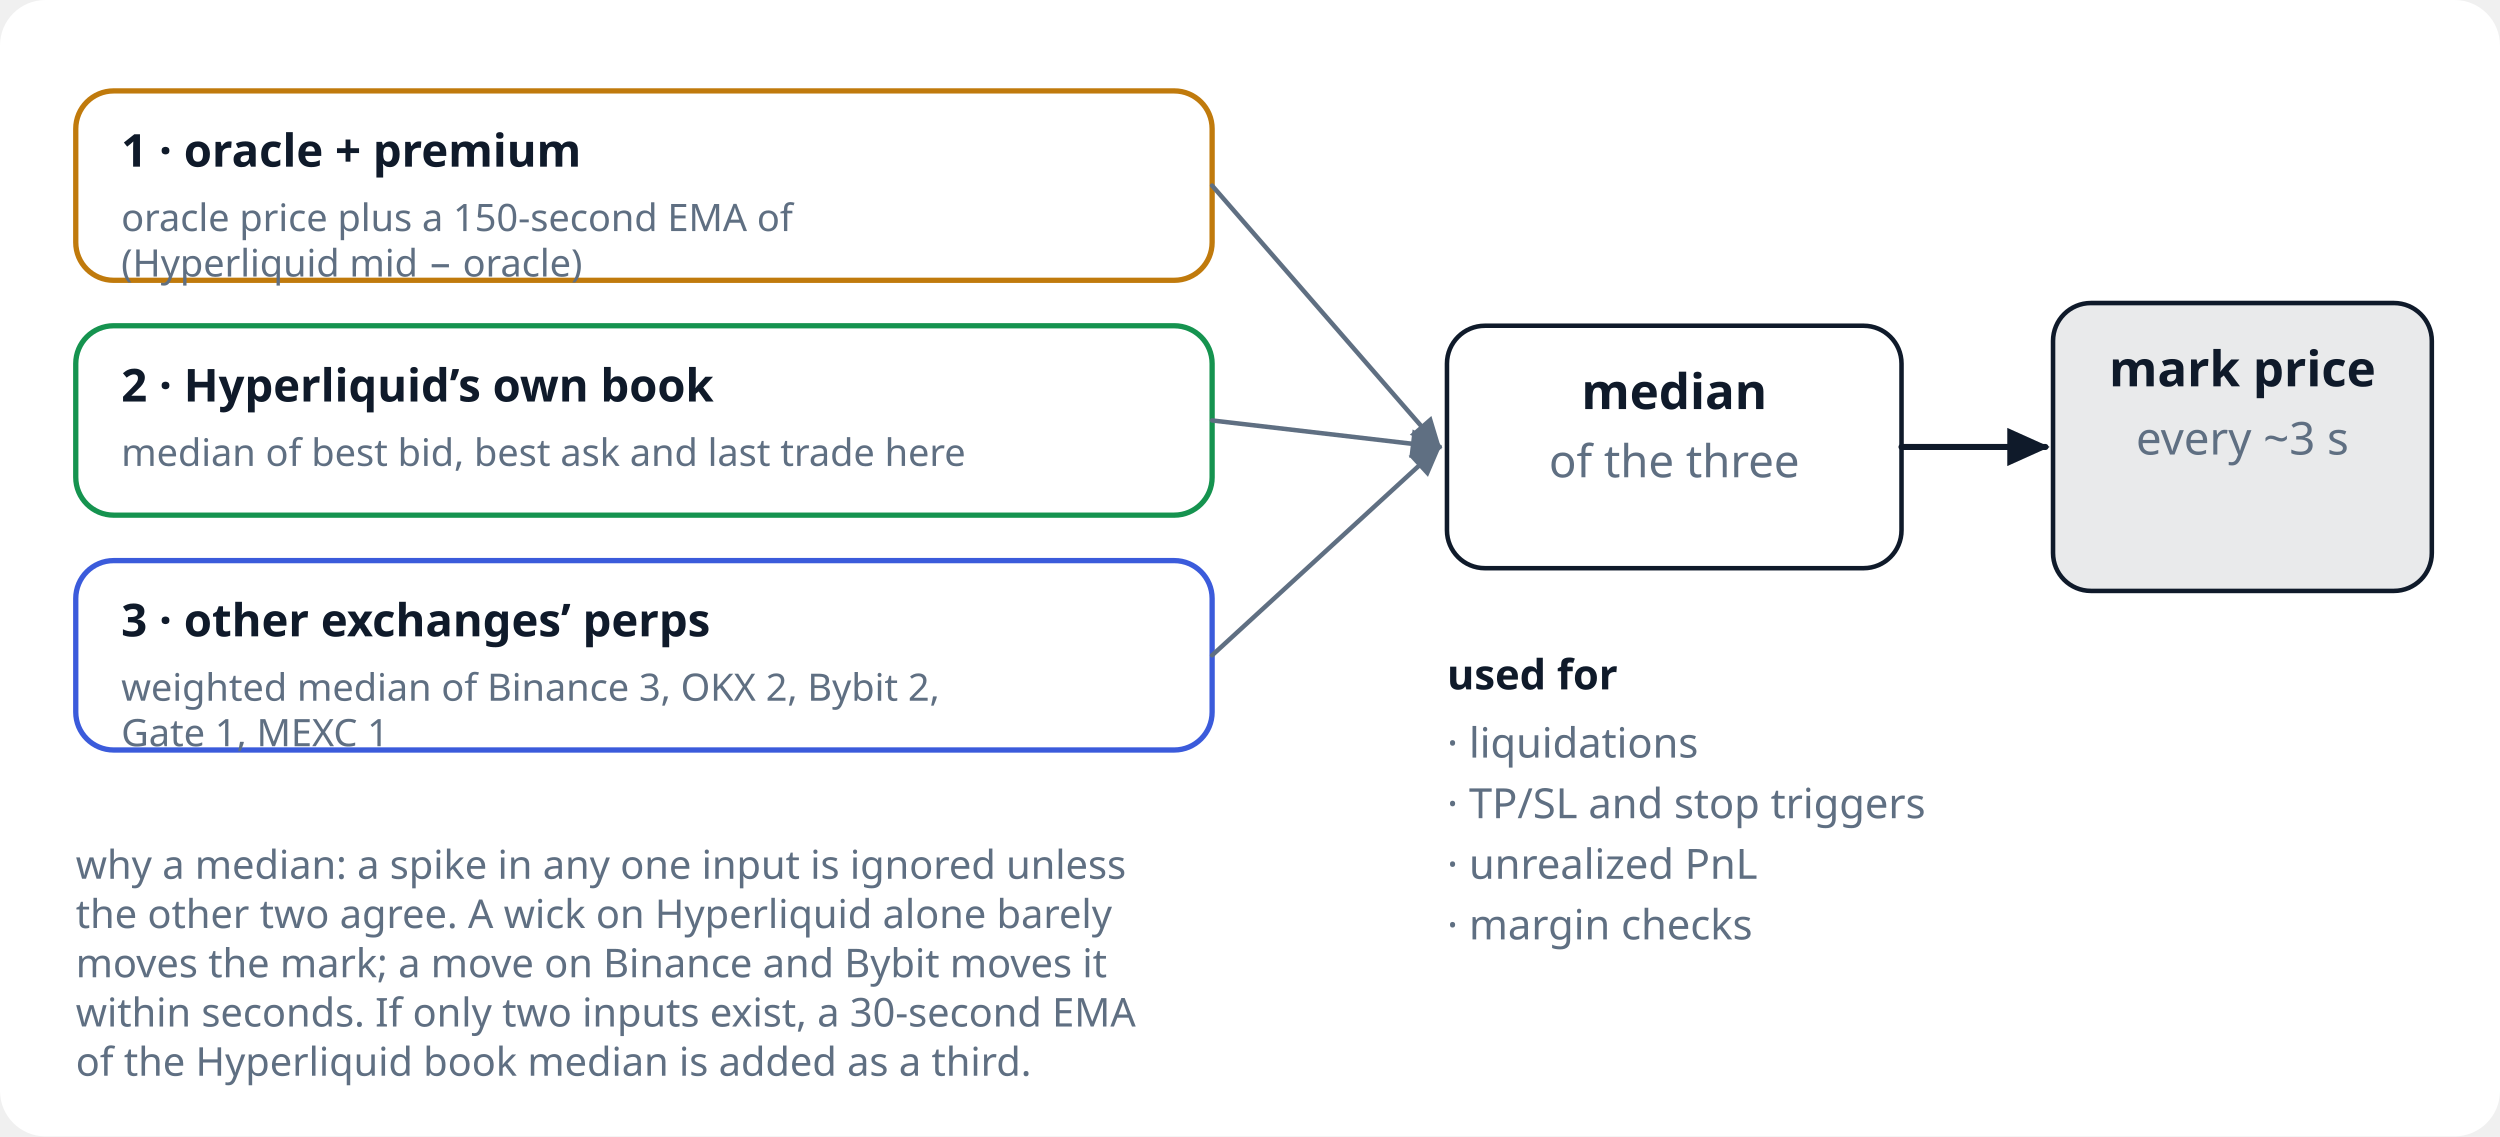
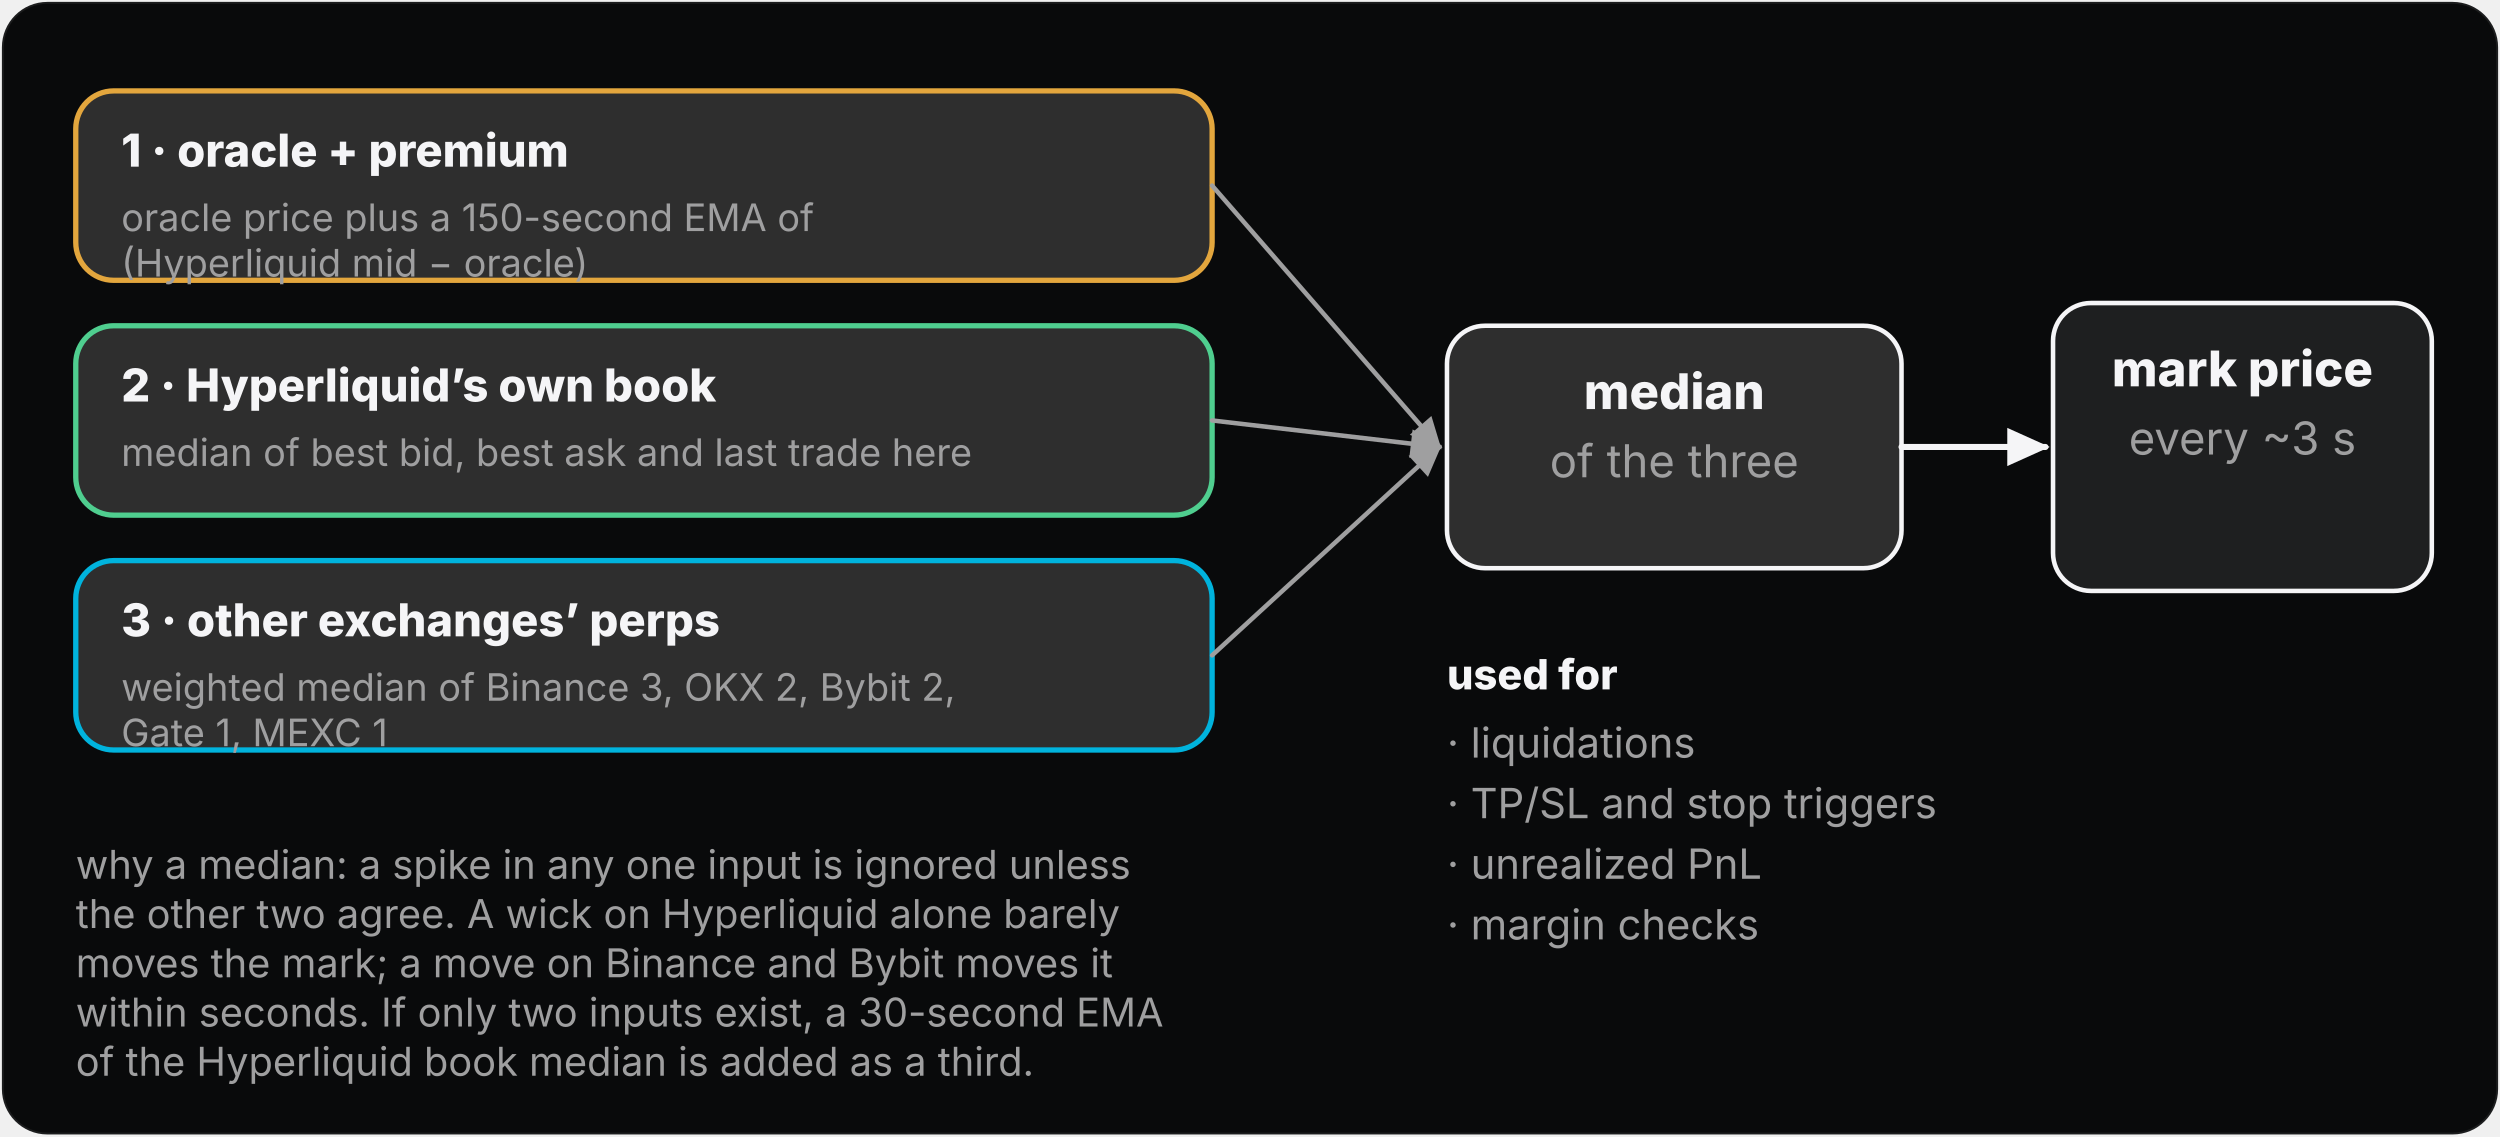
- <svg xmlns="http://www.w3.org/2000/svg" viewBox="0 0 660 300" role="img" aria-label="Three estimates feed the mark price: the oracle plus a smoothed Hyperliquid premium, the median of Hyperliquid’s best bid, best ask and last trade, and a weighted median of the big exchanges’ perp prices; the mark is the median of the three" style="font-family:Manrope, 'Segoe UI', system-ui, -apple-system, sans-serif;font-size:13px" data-w="660">
-   <rect x="0" y="0" width="660" height="300" rx="12" style="fill:#ffffff" />
+ <svg xmlns="http://www.w3.org/2000/svg" viewBox="0 0 660 300" role="img" aria-label="Three estimates feed the mark price: the oracle plus a smoothed Hyperliquid premium, the median of Hyperliquid’s best bid, best ask and last trade, and a weighted median of the big exchanges’ perp prices; the mark is the median of the three" style="font-family:Inter, 'Segoe UI', system-ui, -apple-system, sans-serif;font-size:13px" data-w="660">
+   <rect x="0.5" y="0.5" width="659" height="299" rx="12" style="fill:#090a0b;stroke:rgba(255,255,255,.08);stroke-width:1" />
  <defs>
    <marker id="fg31-ink" viewBox="0 0 10 10" refX="9" refY="5" markerWidth="7" markerHeight="7" orient="auto-start-reverse">
-       <path d="M0 0.5 L10 5 L0 9.5 z" style="fill:#0f1a2a" />
+       <path d="M0 0.5 L10 5 L0 9.5 z" style="fill:#f5f5f7" />
    </marker>
    <marker id="fg31-muted" viewBox="0 0 10 10" refX="9" refY="5" markerWidth="7" markerHeight="7" orient="auto-start-reverse">
-       <path d="M0 0.5 L10 5 L0 9.5 z" style="fill:#5f6f82" />
+       <path d="M0 0.5 L10 5 L0 9.5 z" style="fill:#9f9fa0" />
    </marker>
    <marker id="fg31-bid" viewBox="0 0 10 10" refX="9" refY="5" markerWidth="7" markerHeight="7" orient="auto-start-reverse">
-       <path d="M0 0.5 L10 5 L0 9.5 z" style="fill:#15934f" />
+       <path d="M0 0.5 L10 5 L0 9.5 z" style="fill:#4fce8f" />
    </marker>
    <marker id="fg31-ask" viewBox="0 0 10 10" refX="9" refY="5" markerWidth="7" markerHeight="7" orient="auto-start-reverse">
-       <path d="M0 0.5 L10 5 L0 9.5 z" style="fill:#d0392b" />
+       <path d="M0 0.5 L10 5 L0 9.5 z" style="fill:#f47067" />
    </marker>
    <marker id="fg31-you" viewBox="0 0 10 10" refX="9" refY="5" markerWidth="7" markerHeight="7" orient="auto-start-reverse">
-       <path d="M0 0.5 L10 5 L0 9.5 z" style="fill:#3b5bdb" />
+       <path d="M0 0.5 L10 5 L0 9.5 z" style="fill:#00b3dd" />
    </marker>
    <marker id="fg31-oracle" viewBox="0 0 10 10" refX="9" refY="5" markerWidth="7" markerHeight="7" orient="auto-start-reverse">
-       <path d="M0 0.5 L10 5 L0 9.5 z" style="fill:#c07a0c" />
+       <path d="M0 0.5 L10 5 L0 9.5 z" style="fill:#e3a63d" />
    </marker>
    <marker id="fg31-mint" viewBox="0 0 10 10" refX="9" refY="5" markerWidth="7" markerHeight="7" orient="auto-start-reverse">
-       <path d="M0 0.5 L10 5 L0 9.5 z" style="fill:#0e9a86" />
+       <path d="M0 0.5 L10 5 L0 9.5 z" style="fill:#ffffff" />
    </marker>
  </defs>
-   <rect x="20" y="24" width="300" height="50" rx="10" style="fill:#ffffff;stroke:#c07a0c;stroke-width:1.4" />
-   <text x="32" y="44" style="fill:#0f1a2a;font-size:12px;font-weight:800">1 · oracle + premium</text>
-   <text x="32" y="61" style="fill:#5f6f82;font-size:10px">oracle price plus a 150-second EMA of</text>
-   <text x="32" y="73" style="fill:#5f6f82;font-size:10px">(Hyperliquid mid − oracle)</text>
-   <line x1="320" y1="49" x2="380" y2="118" marker-end="url(#fg31-muted)" style="stroke:#5f6f82;stroke-width:1.2;stroke-linecap:round" />
-   <rect x="20" y="86" width="300" height="50" rx="10" style="fill:#ffffff;stroke:#15934f;stroke-width:1.4" />
-   <text x="32" y="106" style="fill:#0f1a2a;font-size:12px;font-weight:800">2 · Hyperliquid’s own book</text>
-   <text x="32" y="123" style="fill:#5f6f82;font-size:10px">median of best bid, best ask and last trade here</text>
-   <line x1="320" y1="111" x2="380" y2="118" marker-end="url(#fg31-muted)" style="stroke:#5f6f82;stroke-width:1.2;stroke-linecap:round" />
-   <rect x="20" y="148" width="300" height="50" rx="10" style="fill:#ffffff;stroke:#3b5bdb;stroke-width:1.4" />
-   <text x="32" y="168" style="fill:#0f1a2a;font-size:12px;font-weight:800">3 · other exchanges’ perps</text>
-   <text x="32" y="185" style="fill:#5f6f82;font-size:10px">weighted median of Binance 3, OKX 2, Bybit 2,</text>
-   <text x="32" y="197" style="fill:#5f6f82;font-size:10px">Gate 1, MEXC 1</text>
-   <line x1="320" y1="173" x2="380" y2="118" marker-end="url(#fg31-muted)" style="stroke:#5f6f82;stroke-width:1.2;stroke-linecap:round" />
-   <rect x="382" y="86" width="120" height="64" rx="10" style="fill:#ffffff;stroke:#0f1a2a;stroke-width:1.2" />
-   <text x="442" y="108" text-anchor="middle" style="fill:#0f1a2a;font-size:13px;font-weight:800">median</text>
-   <text x="442" y="126" text-anchor="middle" style="fill:#5f6f82;font-size:12px">of the three</text>
-   <line x1="502" y1="118" x2="540" y2="118" marker-end="url(#fg31-ink)" style="stroke:#0f1a2a;stroke-width:1.6;stroke-linecap:round" />
-   <rect x="542" y="80" width="100" height="76" rx="10" style="fill:rgba(15,26,42,.09);stroke:#0f1a2a;stroke-width:1.2" />
-   <text x="592" y="102" text-anchor="middle" style="fill:#0f1a2a;font-size:13px;font-weight:800">mark price</text>
-   <text x="592" y="120" text-anchor="middle" style="fill:#5f6f82;font-size:12px">every ~3 s</text>
-   <text x="382" y="182" style="fill:#0f1a2a;font-size:11px;font-weight:800">used for</text>
-   <text x="382" y="200" style="fill:#5f6f82;font-size:11px">· liquidations</text>
-   <text x="382" y="216" style="fill:#5f6f82;font-size:11px">· TP/SL and stop triggers</text>
-   <text x="382" y="232" style="fill:#5f6f82;font-size:11px">· unrealized PnL</text>
-   <text x="382" y="248" style="fill:#5f6f82;font-size:11px">· margin checks</text>
-   <text x="20" y="232" style="fill:#5f6f82;font-size:10.5px">why a median: a spike in any one input is ignored unless</text>
-   <text x="20" y="245" style="fill:#5f6f82;font-size:10.5px">the other two agree. A wick on Hyperliquid alone barely</text>
-   <text x="20" y="258" style="fill:#5f6f82;font-size:10.5px">moves the mark; a move on Binance and Bybit moves it</text>
-   <text x="20" y="271" style="fill:#5f6f82;font-size:10.5px">within seconds. If only two inputs exist, a 30-second EMA</text>
-   <text x="20" y="284" style="fill:#5f6f82;font-size:10.5px">of the Hyperliquid book median is added as a third.</text>
+   <rect x="20" y="24" width="300" height="50" rx="10" style="fill:#2e2e2e;stroke:#e3a63d;stroke-width:1.4" />
+   <text x="32" y="44" style="fill:#f5f5f7;font-size:12px;font-weight:800">1 · oracle + premium</text>
+   <text x="32" y="61" style="fill:#9f9fa0;font-size:10px">oracle price plus a 150-second EMA of</text>
+   <text x="32" y="73" style="fill:#9f9fa0;font-size:10px">(Hyperliquid mid − oracle)</text>
+   <line x1="320" y1="49" x2="380" y2="118" marker-end="url(#fg31-muted)" style="stroke:#9f9fa0;stroke-width:1.2;stroke-linecap:round" />
+   <rect x="20" y="86" width="300" height="50" rx="10" style="fill:#2e2e2e;stroke:#4fce8f;stroke-width:1.4" />
+   <text x="32" y="106" style="fill:#f5f5f7;font-size:12px;font-weight:800">2 · Hyperliquid’s own book</text>
+   <text x="32" y="123" style="fill:#9f9fa0;font-size:10px">median of best bid, best ask and last trade here</text>
+   <line x1="320" y1="111" x2="380" y2="118" marker-end="url(#fg31-muted)" style="stroke:#9f9fa0;stroke-width:1.2;stroke-linecap:round" />
+   <rect x="20" y="148" width="300" height="50" rx="10" style="fill:#2e2e2e;stroke:#00b3dd;stroke-width:1.4" />
+   <text x="32" y="168" style="fill:#f5f5f7;font-size:12px;font-weight:800">3 · other exchanges’ perps</text>
+   <text x="32" y="185" style="fill:#9f9fa0;font-size:10px">weighted median of Binance 3, OKX 2, Bybit 2,</text>
+   <text x="32" y="197" style="fill:#9f9fa0;font-size:10px">Gate 1, MEXC 1</text>
+   <line x1="320" y1="173" x2="380" y2="118" marker-end="url(#fg31-muted)" style="stroke:#9f9fa0;stroke-width:1.2;stroke-linecap:round" />
+   <rect x="382" y="86" width="120" height="64" rx="10" style="fill:#2e2e2e;stroke:#f5f5f7;stroke-width:1.2" />
+   <text x="442" y="108" text-anchor="middle" style="fill:#f5f5f7;font-size:13px;font-weight:800">median</text>
+   <text x="442" y="126" text-anchor="middle" style="fill:#9f9fa0;font-size:12px">of the three</text>
+   <line x1="502" y1="118" x2="540" y2="118" marker-end="url(#fg31-ink)" style="stroke:#f5f5f7;stroke-width:1.6;stroke-linecap:round" />
+   <rect x="542" y="80" width="100" height="76" rx="10" style="fill:rgba(245,245,247,.09);stroke:#f5f5f7;stroke-width:1.2" />
+   <text x="592" y="102" text-anchor="middle" style="fill:#f5f5f7;font-size:13px;font-weight:800">mark price</text>
+   <text x="592" y="120" text-anchor="middle" style="fill:#9f9fa0;font-size:12px">every ~3 s</text>
+   <text x="382" y="182" style="fill:#f5f5f7;font-size:11px;font-weight:800">used for</text>
+   <text x="382" y="200" style="fill:#9f9fa0;font-size:11px">· liquidations</text>
+   <text x="382" y="216" style="fill:#9f9fa0;font-size:11px">· TP/SL and stop triggers</text>
+   <text x="382" y="232" style="fill:#9f9fa0;font-size:11px">· unrealized PnL</text>
+   <text x="382" y="248" style="fill:#9f9fa0;font-size:11px">· margin checks</text>
+   <text x="20" y="232" style="fill:#9f9fa0;font-size:10.5px">why a median: a spike in any one input is ignored unless</text>
+   <text x="20" y="245" style="fill:#9f9fa0;font-size:10.5px">the other two agree. A wick on Hyperliquid alone barely</text>
+   <text x="20" y="258" style="fill:#9f9fa0;font-size:10.5px">moves the mark; a move on Binance and Bybit moves it</text>
+   <text x="20" y="271" style="fill:#9f9fa0;font-size:10.5px">within seconds. If only two inputs exist, a 30-second EMA</text>
+   <text x="20" y="284" style="fill:#9f9fa0;font-size:10.5px">of the Hyperliquid book median is added as a third.</text>
</svg>
